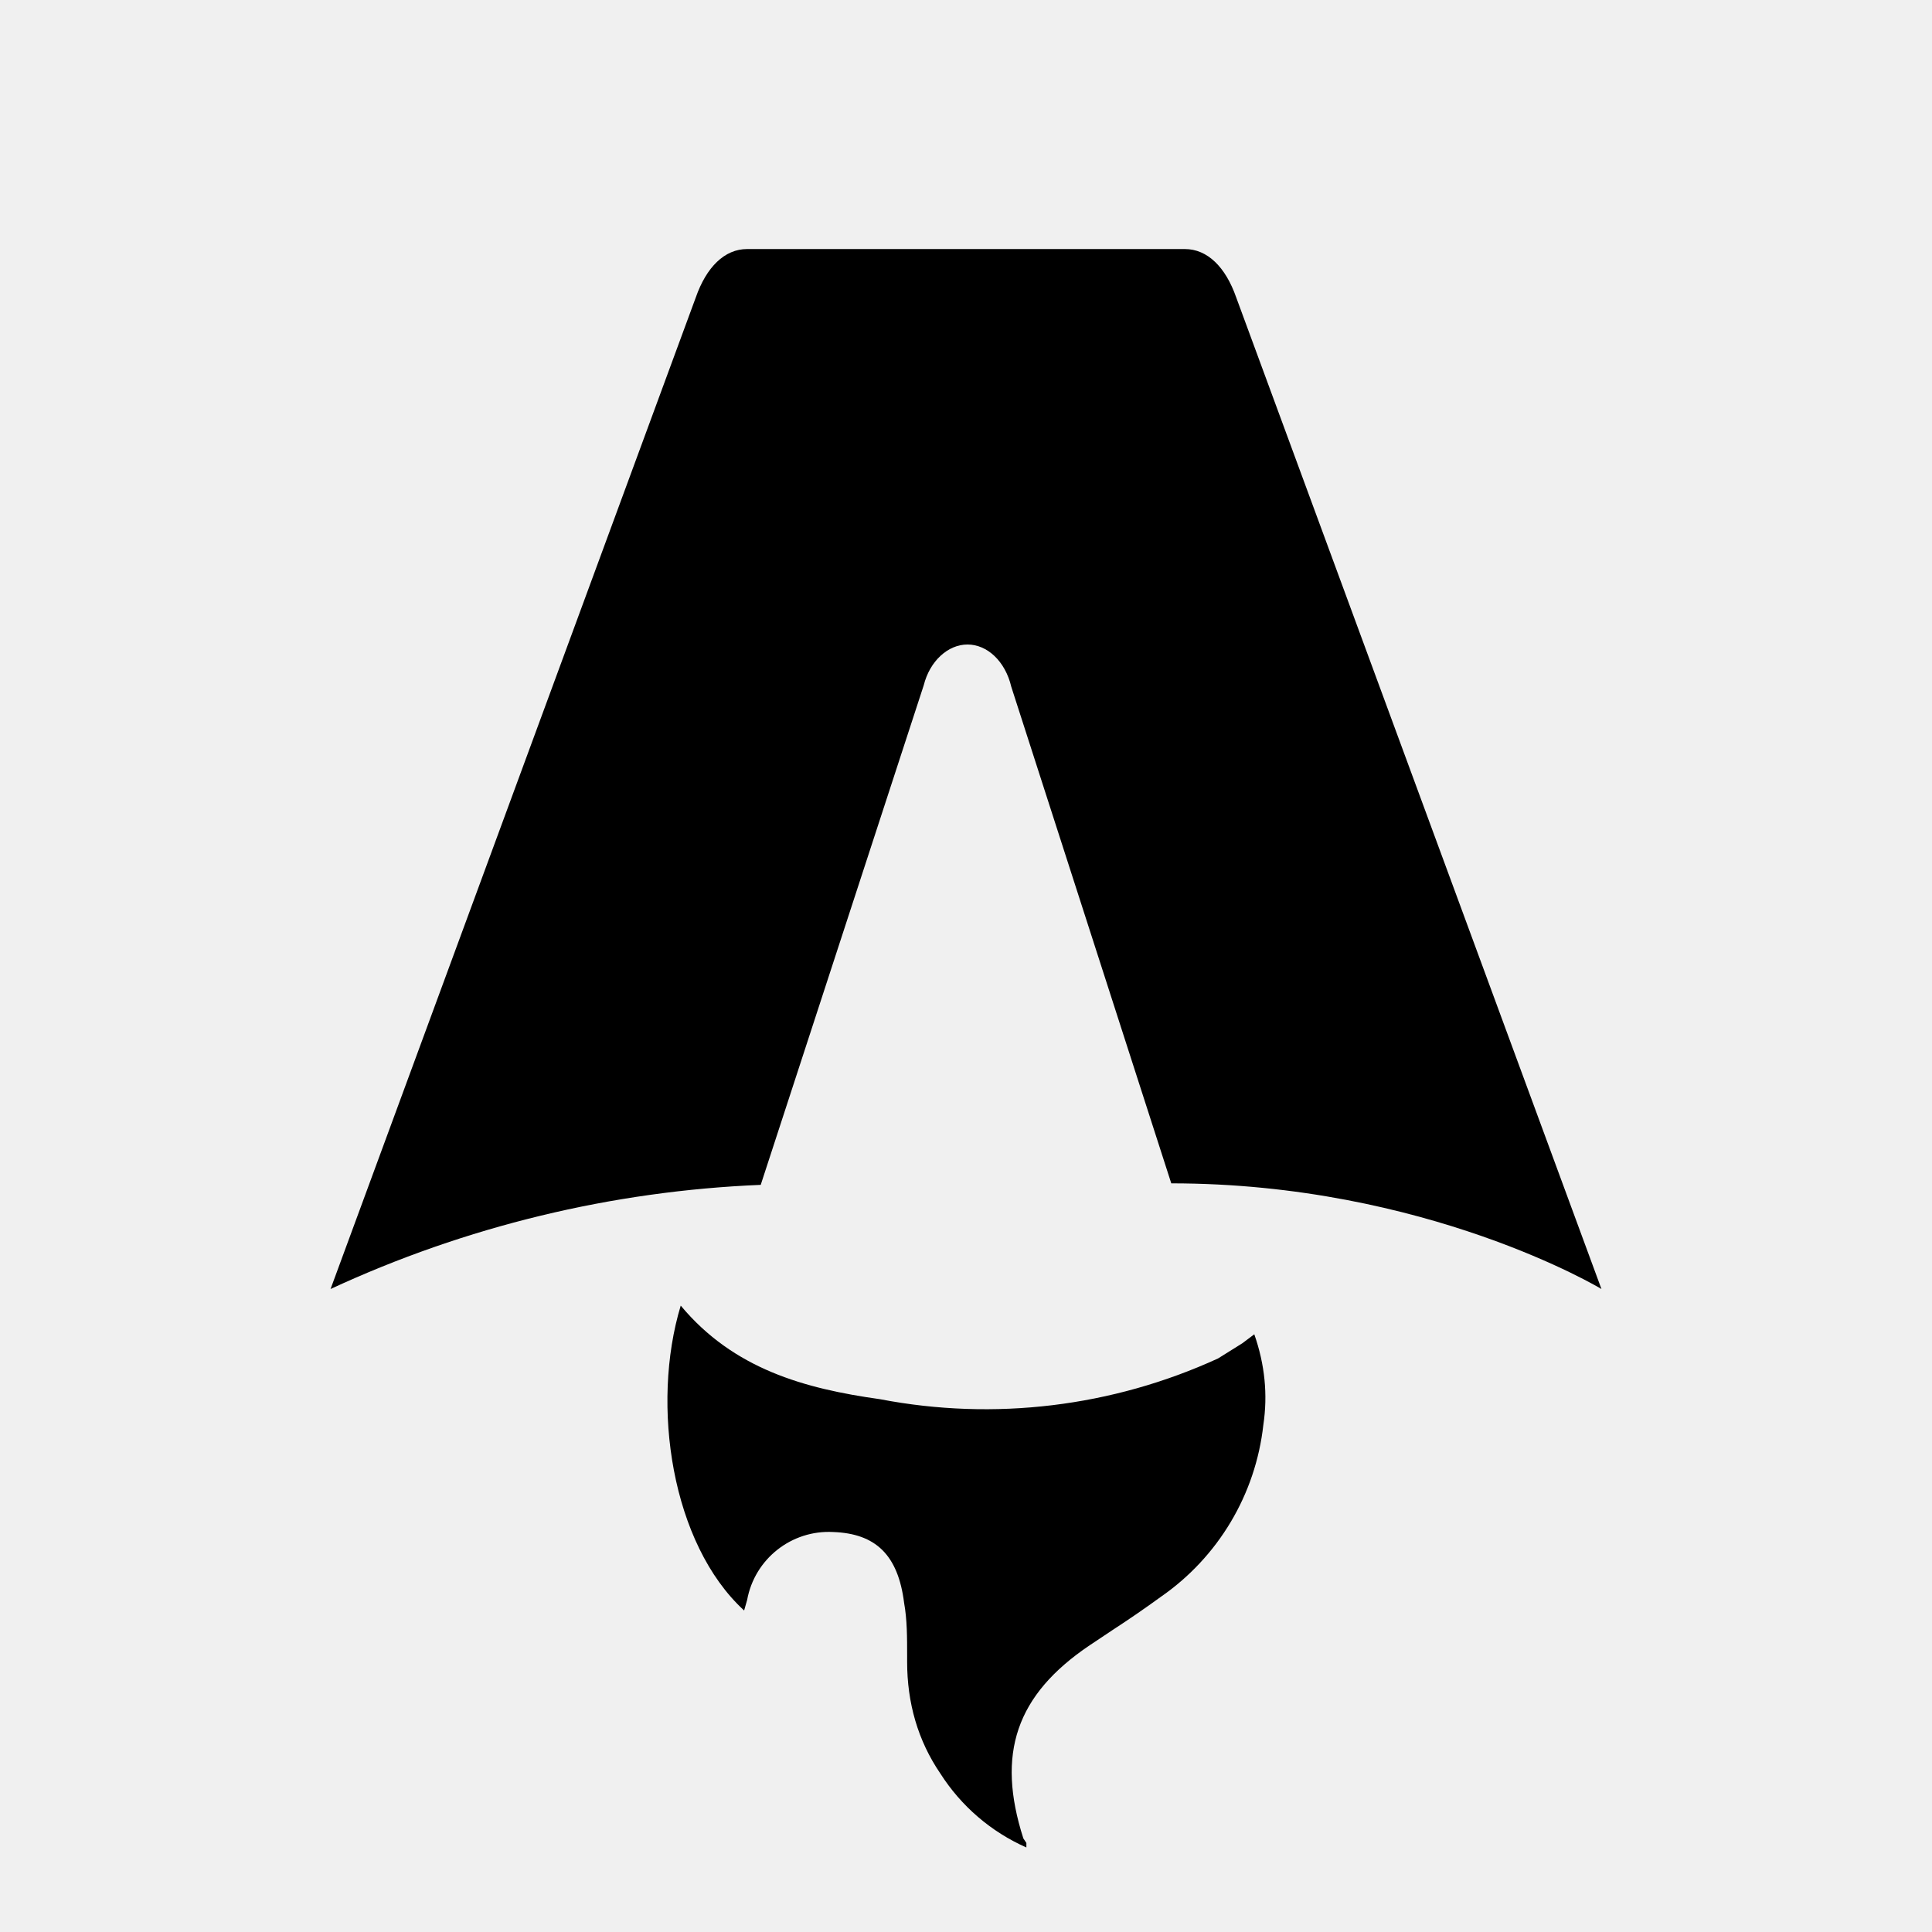
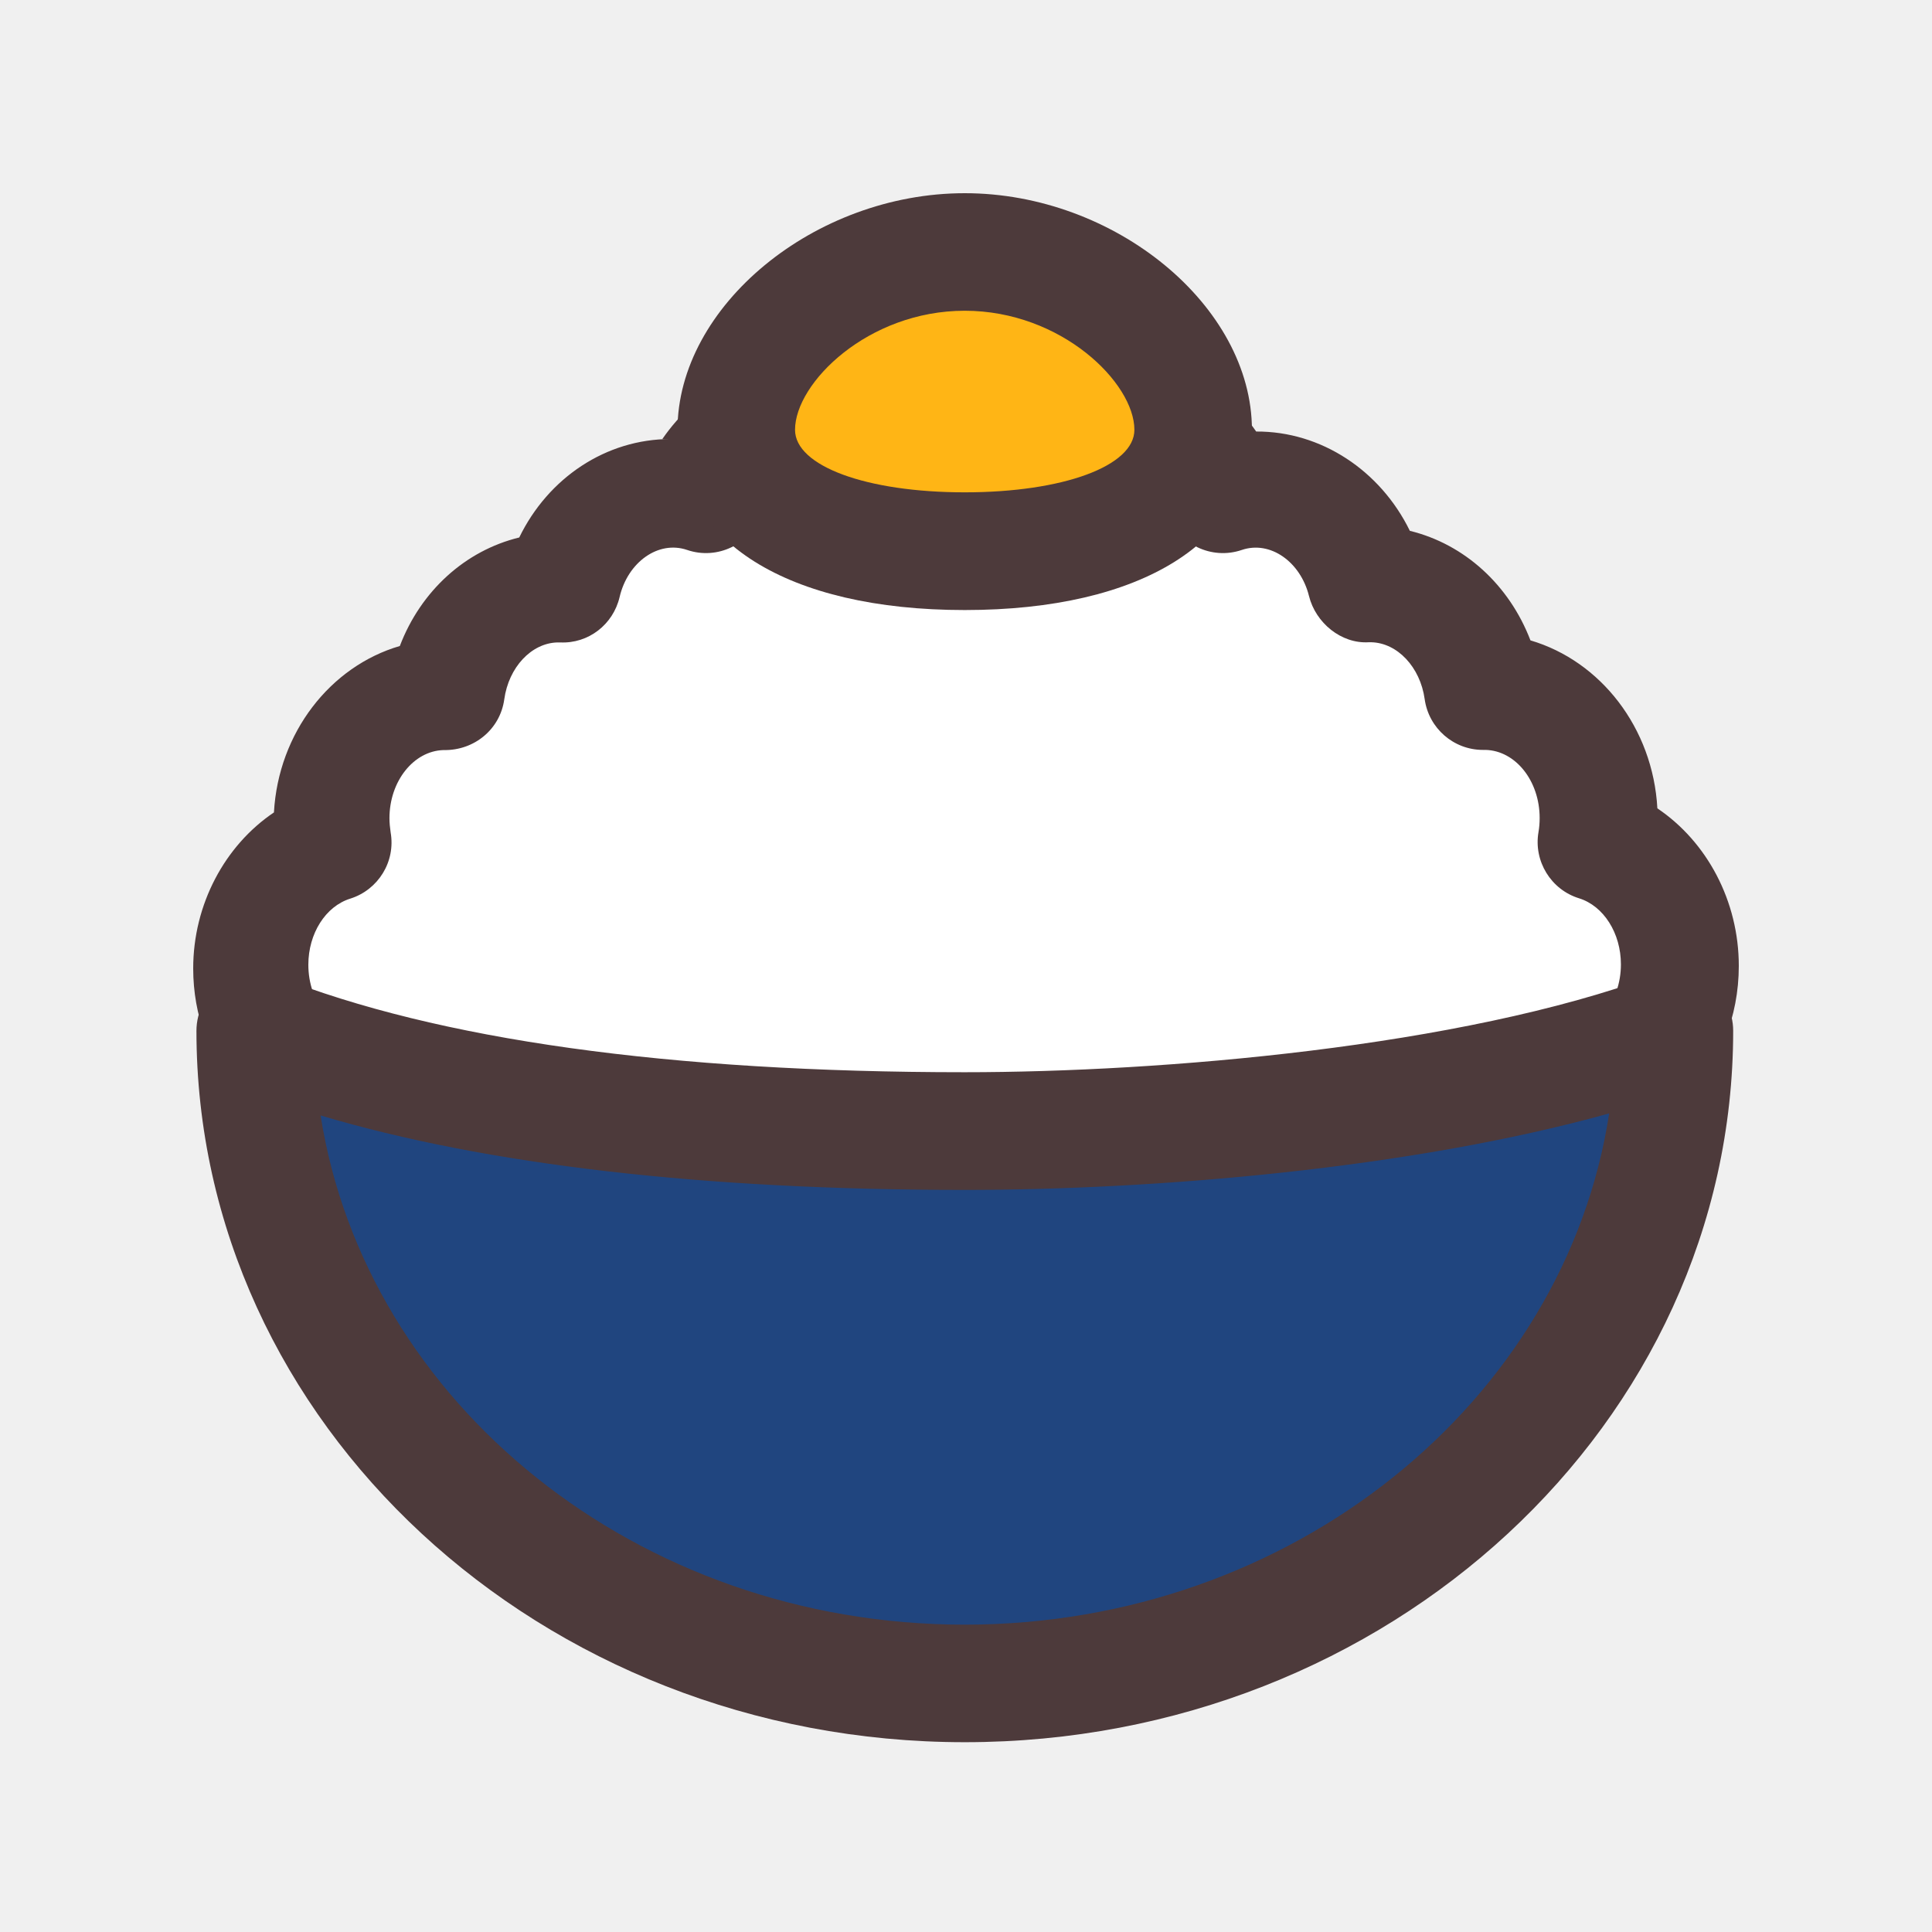
- <svg xmlns="http://www.w3.org/2000/svg" fill="none" viewBox="0 0 128 128">
-   <path d="M50.4 78.5a75.1 75.1 0 0 0-28.5 6.9l24.2-65.7c.7-2 1.9-3.2 3.4-3.2h29c1.5 0 2.7 1.2 3.4 3.2l24.2 65.7s-11.6-7-28.5-7L67 45.5c-.4-1.7-1.6-2.8-2.9-2.8-1.3 0-2.5 1.1-2.9 2.7L50.4 78.5Zm-1.1 28.2Zm-4.2-20.2c-2 6.6-.6 15.8 4.2 20.2a17.5 17.5 0 0 1 .2-.7 5.5 5.5 0 0 1 5.7-4.5c2.8.1 4.3 1.5 4.7 4.7.2 1.1.2 2.3.2 3.5v.4c0 2.7.7 5.2 2.2 7.4a13 13 0 0 0 5.7 4.9v-.3l-.2-.3c-1.8-5.6-.5-9.5 4.4-12.8l1.5-1a73 73 0 0 0 3.2-2.2 16 16 0 0 0 6.8-11.4c.3-2 .1-4-.6-6l-.8.6-1.6 1a37 37 0 0 1-22.4 2.7c-5-.7-9.7-2-13.2-6.2Z" />
-   <style>
-         path { fill: #000; }
-         @media (prefers-color-scheme: dark) {
-             path { fill: #FFF; }
-         }
-     </style>
+ <svg xmlns="http://www.w3.org/2000/svg" width="100" height="100" viewBox="0 0 100 100" fill="none">
+   <path d="M82.637 44.07C82.707 43.664 82.743 43.25 82.743 42.818C82.743 39.185 80.097 36.24 76.844 36.24C76.817 36.24 76.791 36.24 76.765 36.24C76.332 33.084 73.89 30.668 70.936 30.668C70.866 30.668 70.804 30.668 70.742 30.677C70.081 27.855 67.78 25.765 65.037 25.765C64.438 25.765 63.856 25.871 63.309 26.056C62.436 23.631 60.32 21.912 57.834 21.912C56.573 21.912 55.418 22.353 54.457 23.102C53.372 21.736 51.794 20.863 50.03 20.863C49.995 20.863 49.969 20.863 49.933 20.863C49.898 20.863 49.872 20.863 49.836 20.863C48.073 20.863 46.495 21.727 45.41 23.102C44.449 22.353 43.294 21.912 42.033 21.912C39.546 21.912 37.421 23.631 36.557 26.056C36.011 25.871 35.429 25.765 34.829 25.765C32.087 25.765 29.786 27.855 29.124 30.677C29.063 30.677 28.992 30.668 28.93 30.668C25.977 30.668 23.534 33.084 23.102 36.24C23.076 36.24 23.049 36.24 23.023 36.24C19.76 36.24 17.124 39.185 17.124 42.818C17.124 43.25 17.159 43.664 17.23 44.07C14.743 44.846 12.918 47.377 12.918 50.392C12.918 54.025 15.563 56.97 18.817 56.97C19.09 56.97 19.355 56.944 19.61 56.899L22.485 62.41H75.504L78.457 56.3C79.233 56.723 80.106 56.961 81.032 56.961C84.295 56.961 86.931 54.016 86.931 50.383C86.931 47.368 85.106 44.828 82.619 44.061L82.637 44.07Z" fill="white" />
+   <path d="M75.513 65.056H22.512C21.374 65.056 20.334 64.43 19.814 63.416L17.821 59.589C13.421 59.033 10 55.004 10 50.128C10 46.804 11.64 43.762 14.179 42.051C14.409 37.925 17.098 34.486 20.695 33.437C21.78 30.589 24.081 28.499 26.876 27.82C28.375 24.734 31.364 22.724 34.715 22.724C34.724 22.724 34.265 22.724 34.283 22.724C36.073 20.131 38.895 18.562 42.016 18.562C43.1 18.562 44.15 18.756 45.155 19.126C46.707 18.033 48.541 17.433 50.437 17.433C50.489 17.433 49.978 17.433 50.048 17.433C51.803 17.433 53.505 17.989 54.942 19.003C55.868 18.659 56.847 18.482 57.852 18.482C60.744 18.482 63.363 19.937 65.02 22.336C68.38 22.318 71.448 24.355 72.974 27.476C75.795 28.164 78.114 30.271 79.216 33.146C82.84 34.212 85.556 37.669 85.785 41.84C88.351 43.568 90 46.636 90 49.996C90 55.295 85.988 59.607 81.059 59.607C80.733 59.607 80.415 59.589 80.098 59.554L78.264 63.336C77.753 64.386 76.695 65.056 75.522 65.056H75.513ZM24.346 58.883H73.609L75.734 54.492C76.095 53.743 76.748 53.179 77.541 52.923C78.335 52.667 79.19 52.747 79.922 53.144C80.283 53.337 80.662 53.443 81.042 53.443C82.62 53.443 83.898 51.856 83.898 49.916C83.898 48.303 83.008 46.892 81.729 46.495C80.275 46.045 79.375 44.573 79.631 43.074C79.675 42.827 79.692 42.58 79.692 42.342C79.692 40.42 78.449 38.859 76.897 38.815C76.836 38.815 76.8 38.815 76.756 38.815C75.24 38.815 73.952 37.695 73.741 36.188C73.511 34.53 72.33 33.278 70.981 33.243H70.849C69.42 33.331 68.098 32.237 67.754 30.853C67.313 29.072 65.743 27.97 64.28 28.464C62.71 29.002 60.991 28.173 60.435 26.612C59.977 25.325 58.945 24.487 57.825 24.487C57.288 24.487 56.785 24.672 56.318 25.034C54.995 26.065 53.099 25.827 52.059 24.522C51.75 24.125 51.089 23.473 50.093 23.447C50.04 23.447 49.978 23.447 49.925 23.447C49.872 23.447 49.828 23.447 49.758 23.447C48.77 23.473 48.1 24.134 47.791 24.522C46.751 25.836 44.855 26.065 43.532 25.034C43.065 24.672 42.563 24.487 42.025 24.487C40.896 24.487 39.873 25.325 39.406 26.612C38.842 28.173 37.131 29.002 35.562 28.464C34.08 27.961 32.493 29.09 32.07 30.906C31.735 32.326 30.456 33.322 28.993 33.252C28.966 33.252 28.904 33.252 28.852 33.252C27.503 33.287 26.33 34.539 26.101 36.197C25.889 37.739 24.558 38.842 22.988 38.824C22.979 38.824 22.962 38.824 22.953 38.824C21.41 38.868 20.158 40.438 20.158 42.351C20.158 42.589 20.184 42.836 20.219 43.083C20.484 44.591 19.584 46.054 18.13 46.513C16.851 46.91 15.96 48.32 15.96 49.934C15.96 51.883 17.239 53.461 18.817 53.461C18.897 53.461 19.003 53.452 19.135 53.434C20.431 53.249 21.701 53.867 22.309 55.022L24.337 58.91L24.346 58.883ZM71.078 33.631H71.052C71.052 33.631 71.069 33.631 71.078 33.631Z" fill="#4D3A3B" />
+   <path d="M86.658 53.355C86.658 72.012 70.213 87.134 49.933 87.134C29.653 87.134 13.209 72.012 13.209 53.355C24.345 57.763 39.405 58.539 49.933 58.539C60.461 58.539 76.377 57.137 86.658 53.355Z" fill="#20457F" />
+   <path d="M49.934 90.176C28.005 90.176 10.168 73.661 10.168 53.355C10.168 52.35 10.67 51.406 11.499 50.842C12.336 50.278 13.395 50.154 14.329 50.525C22.662 53.822 34.645 55.498 49.934 55.498C60.127 55.498 75.584 54.193 85.609 50.498C86.544 50.154 87.584 50.286 88.404 50.859C89.224 51.433 89.709 52.358 89.709 53.355C89.709 73.652 71.871 90.176 49.943 90.176H49.934ZM16.595 57.737C18.932 72.621 32.987 84.092 49.934 84.092C66.881 84.092 81.006 72.559 83.29 57.631C72.93 60.515 59.686 61.59 49.934 61.59C36.382 61.59 25.201 60.294 16.595 57.737Z" fill="#4D3A3B" />
+   <path d="M61.758 22.247C61.758 26.523 56.468 28.525 49.934 28.525C43.4 28.525 38.11 26.523 38.11 22.247C38.11 17.971 43.4 13.033 49.934 13.033C56.468 13.033 61.758 17.962 61.758 22.247Z" fill="#FFB515" />
+   <path d="M49.934 31.576C40.763 31.576 35.067 28.005 35.067 22.256C35.067 15.846 42.157 10 49.934 10C57.71 10 64.8 15.837 64.8 22.256C64.8 28.005 59.103 31.576 49.934 31.576ZM49.934 16.084C44.925 16.084 41.151 19.823 41.151 22.247C41.151 24.125 44.846 25.483 49.934 25.483C55.021 25.483 58.716 24.125 58.716 22.247C58.716 19.823 54.942 16.084 49.934 16.084Z" fill="#4D3A3B" />
</svg>
